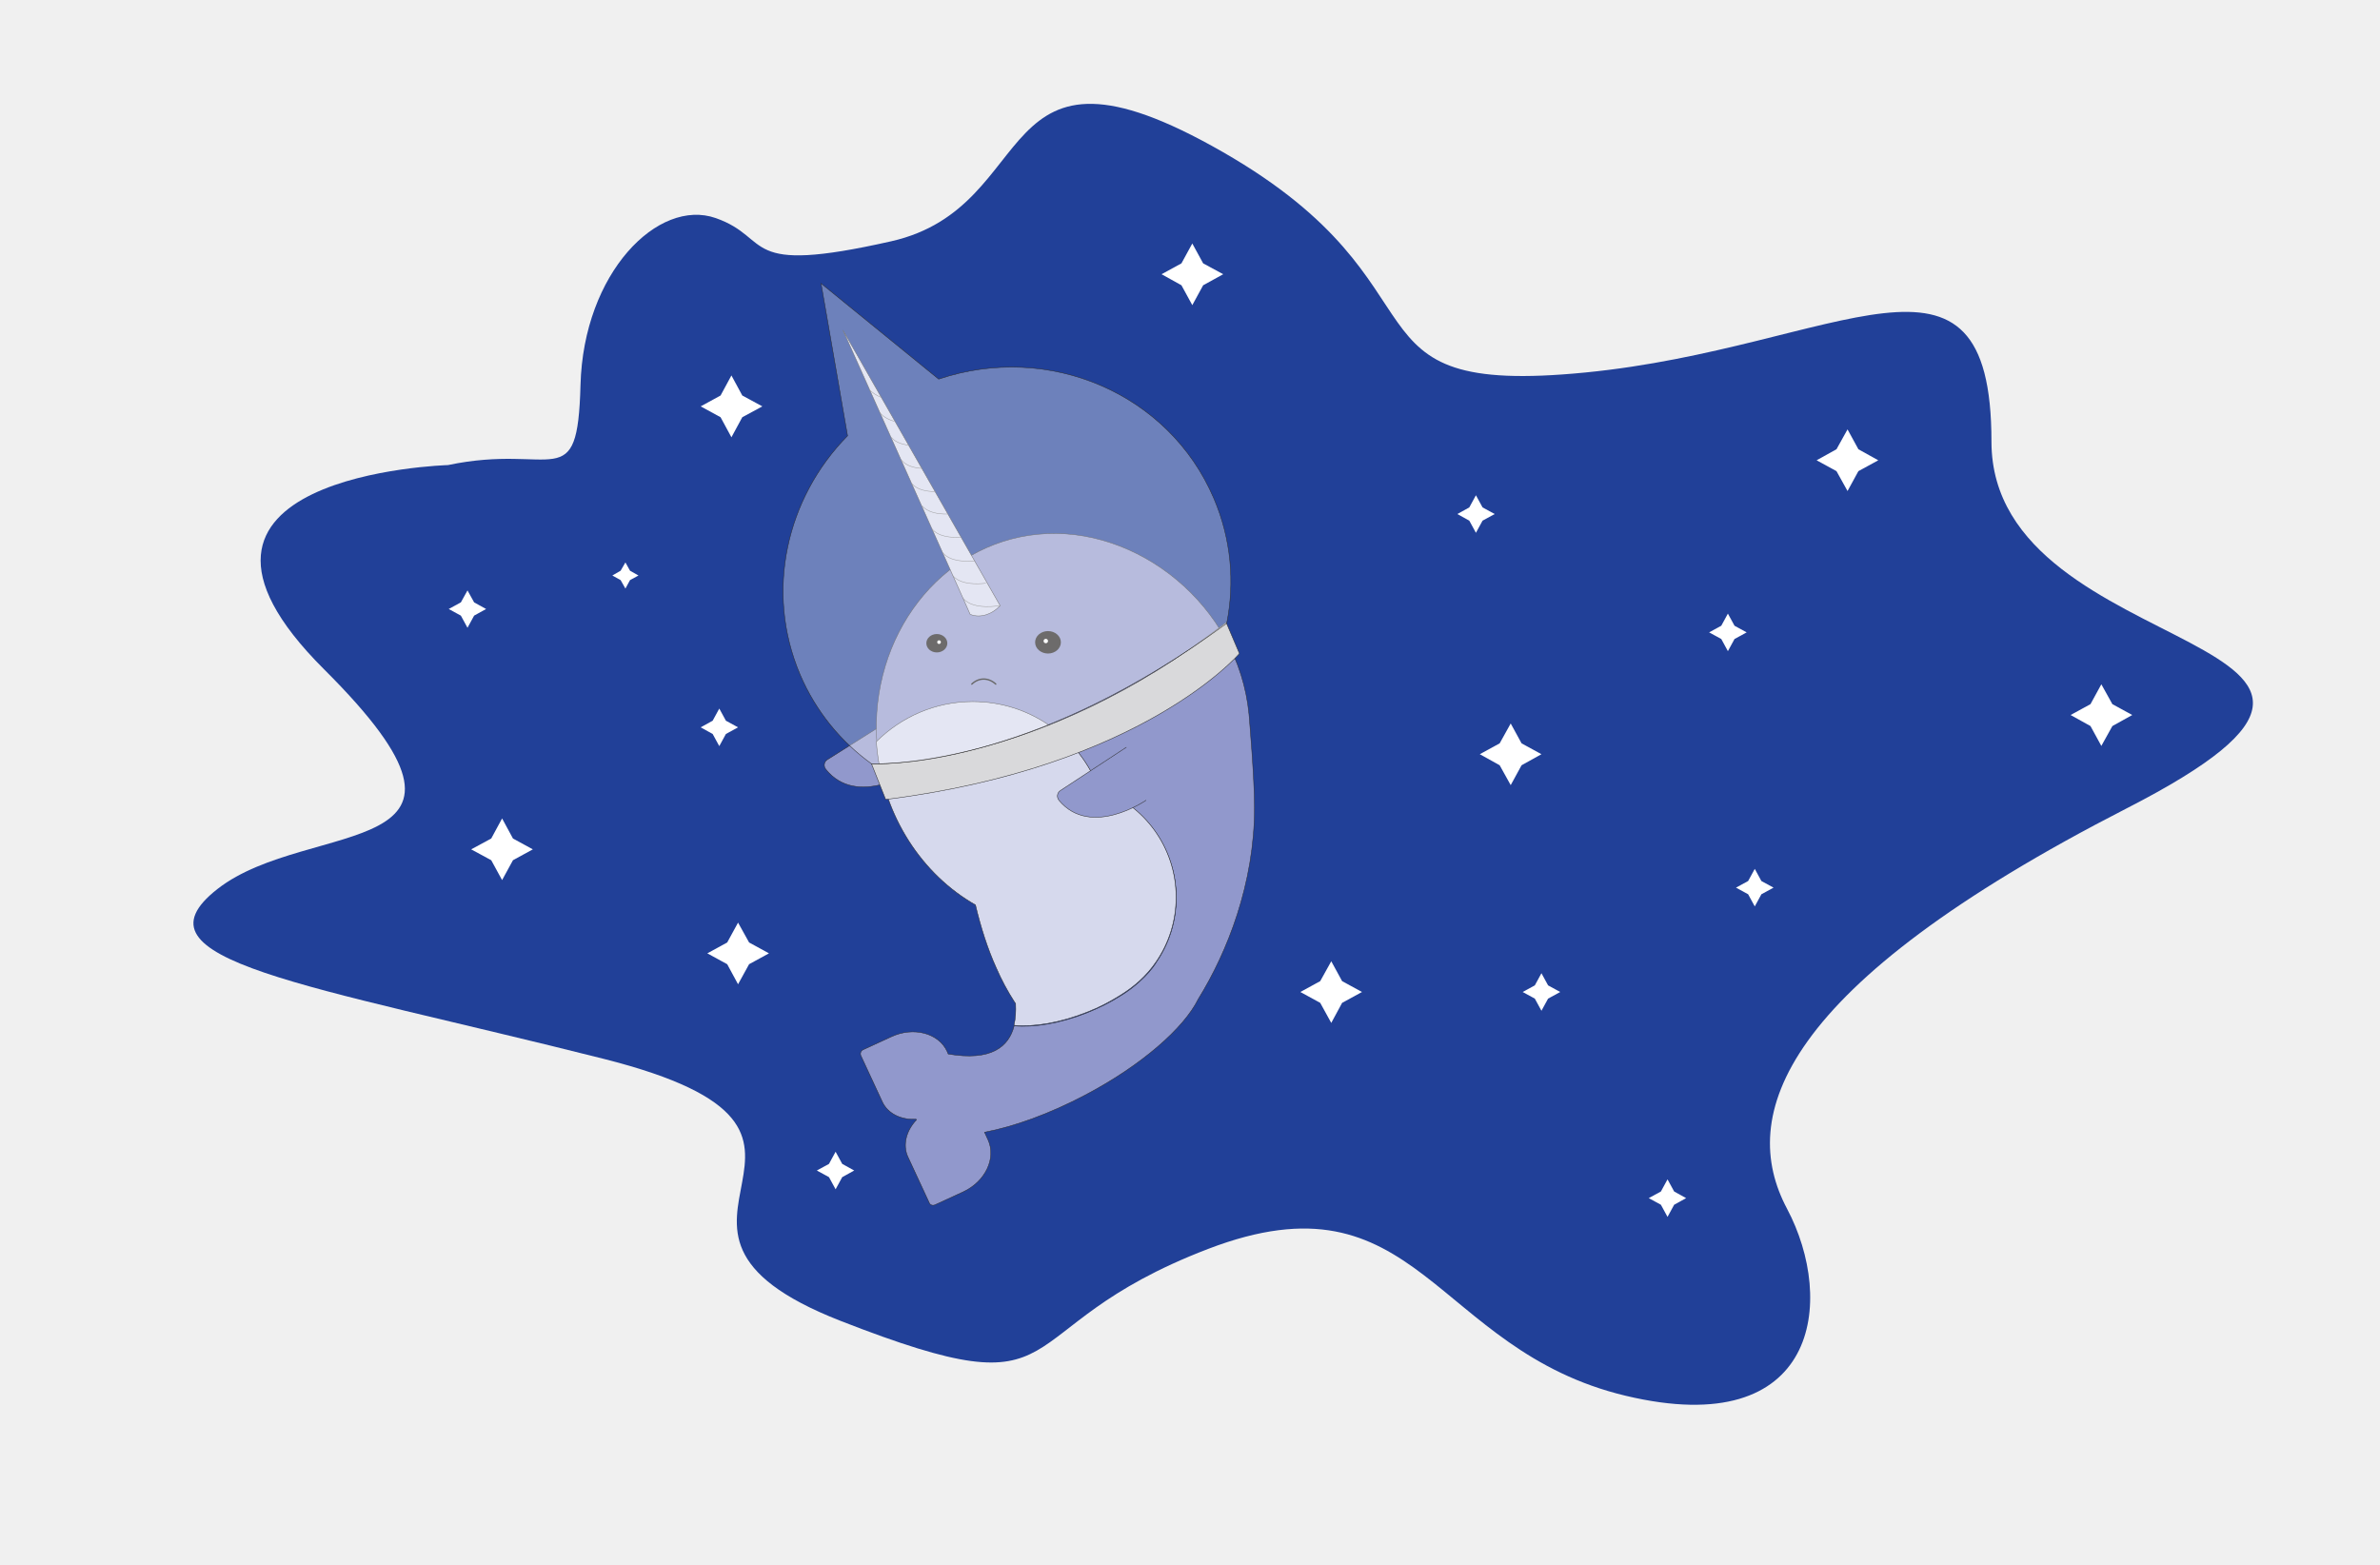
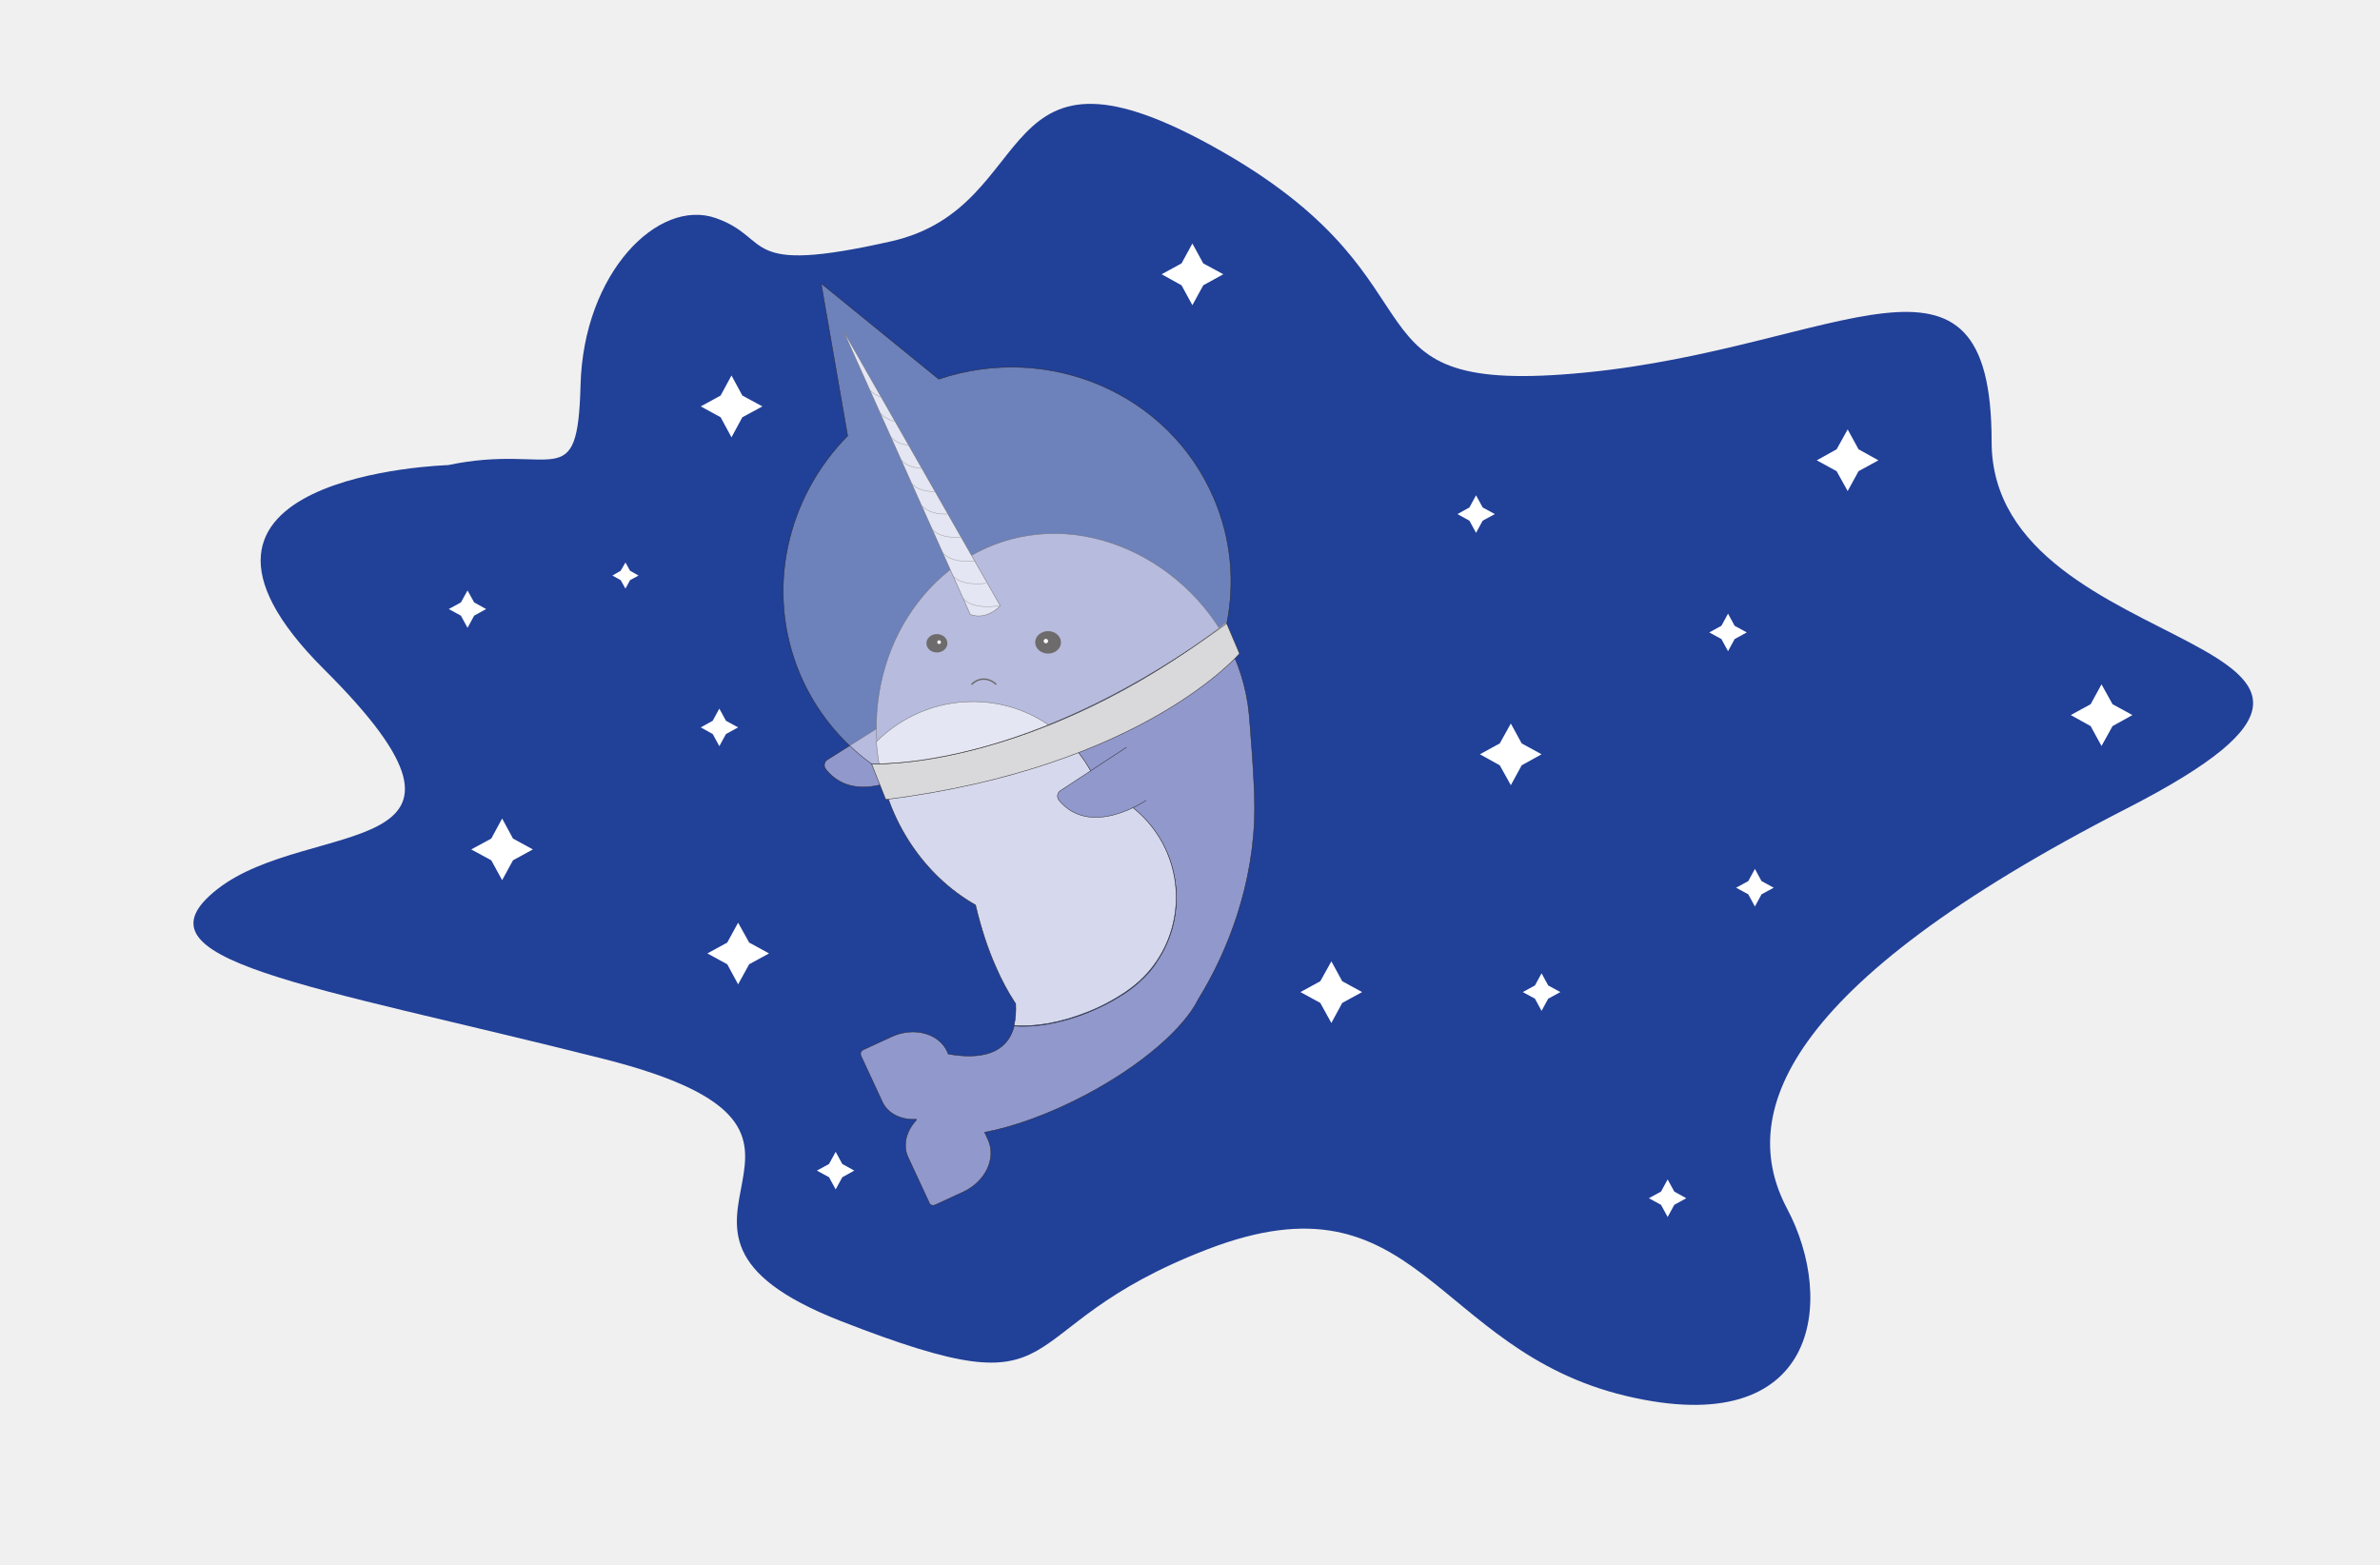
- <svg xmlns="http://www.w3.org/2000/svg" id="Layer_1" viewBox="0 0 1293.1 850">
-   <style>.st0{fill:#214098;} .st1{fill:#9198CC;stroke:#2B2B2B;stroke-width:0.25;stroke-miterlimit:10;} .st2{fill:#D6D9ED;stroke:#2B2B2B;stroke-width:0.25;stroke-miterlimit:10;} .st3{fill:#221F1F;} .st4{fill:#FFFFFF;} .st5{fill:none;stroke:#1A1A1A;stroke-width:0.75;stroke-linecap:round;stroke-linejoin:round;stroke-miterlimit:10;} .st6{fill:none;stroke:#6B6B6B;stroke-width:0.25;stroke-linecap:round;stroke-linejoin:round;stroke-miterlimit:10;} .st7{fill:#D9D9DB;stroke:#2B2B2B;stroke-width:0.25;stroke-miterlimit:10;} .st8{fill:#FFFFFF;fill-opacity:0.34;stroke:#2B2B2B;stroke-width:0.25;stroke-miterlimit:10;} .st9{fill:#4046DD;}</style>
-   <path class="st0" d="M243.4 252.7c57.9-12.2 70.4 17.5 72-43.5 1.6-61 42.2-101.7 73.5-90.7s12.2 31.4 95.3 12.6S535.9 9 664.2 82.5s59.5 133.4 197.1 119.9C999 188.9 1082 117.5 1082 240s262.8 102.2 73.5 199.2-211.2 167.4-184.6 217.5c26.6 50.1 17.2 126.7-87.6 101.7s-112.6-123.6-226.9-79.8-67.6 90.7-199.7 39.1C324.7 666.1 489 616 327.9 575.3 166.7 534.6 68.1 522.1 118.2 483s164.3-13.3 57.9-119.3 67.3-111 67.3-111z" />
-   <path class="st1" d="M496 418.8s-30.4 20.3-47.3-.8c-1.4-1.7-1-4.2.9-5.3l36.3-22.9" />
-   <path class="st1" d="M469.1 570.3l15.2-7c12-5.6 25.7-2 30.3 8l.6 1.4c23.3 4 32.9-3.9 35.8-15.3 10.8 1 25-1.3 39.6-7.1 6.5-2.6 12.5-5.6 17.7-8.9 3.9-2.3 7.5-5 10.8-8 3.9-3.5 7.1-7.1 9.2-10.6 6.8-10 10.8-22 10.8-35 0-27.2-17.5-50.4-41.9-58.8-10.4-27.7-37.2-47.5-68.6-47.5-20.4 0-38.9 8.4-52.2 21.9-4-57.7 34.5-108 87.5-113.1 53.9-5.3 109 38.7 114.7 97.7.1 1.4 3 34.3 3 50.8 0 41.4-14.8 78.6-30.6 104.1-7.7 15.7-30.7 35.9-61.2 52-19.7 10.4-39 17.3-54.9 20.3l.7 1.5 1.2 2.6c4.6 10-1.4 22.7-13.5 28.3l-15.2 7c-1.2.6-2.6.2-3.1-.8l-11.7-25.2c-3-6.5-.9-14.3 4.6-20.1l-.2-.4c-7.9.5-15.3-2.9-18.3-9.4l-11.7-25.2c-.5-1.3.1-2.6 1.4-3.2z" />
-   <path class="st2" d="M528.5 381.2c31.4 0 58.2 19.7 68.6 47.5 24.4 8.4 41.9 31.6 41.9 58.8 0 13-4 25.1-10.8 35-2.6 3.9-5.7 7.4-9.2 10.6-3.1 2.8-6.7 5.5-10.8 8-5.3 3.3-11.2 6.4-17.7 8.9-14.6 5.8-28.8 8.1-39.6 7.1.9-3.7 1.1-7.7.9-11.8-.3-.4-.5-.8-.8-1.2-3.6-5.6-6.9-11.7-9.8-18.4-4.6-10.2-8.3-21.7-11.2-34-28.8-16.4-49.9-47.8-53.6-85.5-.1-1.1-.2-2.2-.2-3.3 13.4-13.3 31.9-21.7 52.3-21.7z" />
-   <ellipse class="st3" cx="509" cy="349.5" rx="5.7" ry="5" />
-   <circle class="st4" cx="510.2" cy="348.9" r="1" />
-   <path class="st5" d="M528 371.7c3.8-3.6 8.9-3.6 12.8-.2l.2.2" />
-   <path class="st1" d="M622.7 434.8s-30 20.8-47.3.1c-1.4-1.7-1.1-4.2.8-5.4L612 406" />
-   <path class="st2" d="M458 179.4l65.6 146.5 3.5 7.9c5.6 2.3 11.9-.2 15.7-4.1l.6-.6L458 179.4z" />
-   <path class="st6" d="M543.5 329s-14.6 2.9-20.2-3.9M535.6 316.9c-4.3.5-13.7 1-18-4.2M529.6 304.7c-4.5.5-13.2.6-17.3-4.3M521.7 291.9c-4.8.3-11.8-.2-15.3-4.5M514.6 279.3c-4.6.1-10.5-.7-13.6-4.5M508.2 267.1c-4.5 0-9.9-.8-12.9-4.5M501 254.5c-4.1-.2-8.6-1.3-11.2-4.5M493.8 241.9c-3.6-.4-7.3-1.6-9.6-4.3M486 228.9c-2.8-.6-6.2-2.5-7.9-4.6M472.5 211.8c1.3 1.6 4.1 3.3 6.1 4" />
-   <ellipse class="st3" cx="569.4" cy="349" rx="7" ry="6.1" />
-   <circle class="st4" cx="568.2" cy="348.3" r="1.2" />
-   <path class="st7" d="M473.5 415s88.9 3.7 192.7-76.8l7.2 16.9s-52.5 61.8-192.2 79.3l-7.7-19.4z" />
-   <path class="st8" d="M659.5 270.8c-24.4-57.2-89.8-84.9-149.5-64.8l-63.9-52 14.4 82.8c-33.2 33.7-45 84.5-25.8 129.7 8.6 20.1 22.2 36.5 38.8 48.5 15.4.4 91.6-1.8 193-76.3 4.4-22.2 2.5-45.7-7-67.9z" />
-   <path class="st4" d="M1003.8 233.3l5.9 10.8 10.8 6-10.8 5.9-5.9 10.8-6-10.8-10.8-5.9 10.8-6zM820.8 393.1l5.9 10.8 10.8 5.9-10.8 6-5.9 10.8-6-10.8-10.8-6 10.8-5.9zM1141.7 371.8l6 10.8 10.8 5.9-10.8 6-6 10.8-5.9-10.8-10.8-6 10.8-5.9zM647.8 132.3l5.9 10.8 10.9 5.9-10.9 6-5.9 10.8-5.9-10.8-10.8-6 10.8-5.9zM723.3 522.3l5.9 10.8L740 539l-10.8 5.9-5.9 10.9-6-10.9-10.8-5.9 10.8-5.9zM938.8 333.4l3.6 6.6 6.6 3.6-6.6 3.6-3.6 6.6-3.6-6.6-6.6-3.6 6.6-3.6zM801.9 269.1l3.6 6.6 6.6 3.6-6.6 3.6-3.6 6.6-3.6-6.6-6.5-3.6 6.5-3.6zM454 625.8l3.6 6.6 6.5 3.6-6.5 3.6-3.6 6.6-3.6-6.6-6.6-3.6 6.6-3.6zM906 640.8l3.6 6.6 6.5 3.6-6.5 3.6-3.6 6.6-3.6-6.6-6.6-3.6 6.6-3.6zM837.5 528.8l3.6 6.6 6.6 3.6-6.6 3.6-3.6 6.6-3.6-6.6-6.6-3.6 6.6-3.6zM953.4 472.1l3.6 6.6 6.6 3.6-6.6 3.6-3.6 6.6-3.6-6.6-6.6-3.6 6.6-3.6zM397.4 204l5.9 10.9 10.9 5.9-10.9 5.9-5.9 10.9-5.9-10.9-10.8-5.9 10.8-5.9zM401 501.3l6 10.8 10.8 5.9-10.8 5.9-6 10.9-5.9-10.9-10.8-5.9 10.8-5.9zM272.8 444.7l5.9 10.9 10.8 5.9-10.8 5.9-5.9 10.8-5.9-10.8-10.9-5.9 10.9-5.9zM390.8 385l3.6 6.6 6.6 3.6-6.6 3.6-3.6 6.6-3.6-6.6-6.5-3.6 6.5-3.6zM339.8 305.6l2.5 4.5 4.6 2.6-4.6 2.5-2.5 4.6-2.6-4.6-4.5-2.5 4.5-2.6zM254 320.8l3.6 6.5 6.5 3.6-6.5 3.6-3.6 6.6-3.6-6.6-6.6-3.6 6.6-3.6z" />
+ <svg xmlns="http://www.w3.org/2000/svg" viewBox="0 0 1293 850">
+   <style>.a,.b{fill:#9198cc;stroke:#2b2b2b;stroke-width:.25;stroke-miterlimit:10}.b{fill:#d6d9ed}.c{fill:#221f1f}.d{fill:#fff}.e,.f,.g,.h{stroke-miterlimit:10}.e{fill:none;stroke:#1a1a1a;stroke-linecap:round;stroke-linejoin:round;stroke-width:.75}.f,.g,.h{stroke-width:.25}.f{stroke-linecap:round;stroke-linejoin:round;fill:none;stroke:#6b6b6b}.g,.h{fill:#d9d9db;stroke:#2b2b2b}.h{fill:#fff;fill-opacity:.34}</style>
+   <path fill="#214098" d="M243.4 252.7c57.9-12.2 70.4 17.5 72-43.5 1.6-61 42.2-101.7 73.5-90.7s12.2 31.4 95.3 12.6S535.9 9 664.2 82.5s59.5 133.4 197.1 119.9C999 188.9 1082 117.5 1082 240s262.8 102.2 73.5 199.2-211.2 167.4-184.6 217.5c26.6 50.1 17.2 126.7-87.6 101.7s-112.6-123.6-226.9-79.8-67.6 90.7-199.7 39.1C324.7 666.1 489 616 327.9 575.3 166.7 534.6 68.1 522.1 118.2 483s164.3-13.3 57.9-119.3 67.3-111 67.3-111z" />
+   <path class="a" d="M496 418.8s-30.4 20.3-47.3-.8c-1.4-1.7-1-4.2.9-5.3l36.3-22.9" />
+   <path class="a" d="M469.1 570.3l15.2-7c12-5.6 25.7-2 30.3 8l.6 1.4c23.3 4 32.9-3.9 35.8-15.3 10.8 1 25-1.3 39.6-7.1 6.5-2.6 12.5-5.6 17.7-8.9 3.9-2.3 7.5-5 10.8-8 3.9-3.5 7.1-7.1 9.2-10.6 6.8-10 10.8-22 10.8-35 0-27.2-17.5-50.4-41.9-58.8-10.4-27.7-37.2-47.5-68.6-47.5-20.4 0-38.9 8.4-52.2 21.9-4-57.7 34.5-108 87.5-113.1 53.9-5.3 109 38.7 114.7 97.7.1 1.4 3 34.3 3 50.8 0 41.4-14.8 78.6-30.6 104.1-7.7 15.7-30.7 35.9-61.2 52-19.7 10.4-39 17.3-54.9 20.3l.7 1.5 1.2 2.6c4.6 10-1.4 22.7-13.5 28.3l-15.2 7c-1.2.6-2.6.2-3.1-.8l-11.7-25.2c-3-6.5-.9-14.3 4.6-20.1l-.2-.4c-7.9.5-15.3-2.9-18.3-9.4l-11.7-25.2c-.5-1.3.1-2.6 1.4-3.2z" />
+   <path class="b" d="M528.5 381.2c31.4 0 58.2 19.7 68.6 47.5 24.4 8.4 41.9 31.6 41.9 58.8 0 13-4 25.1-10.8 35-2.6 3.9-5.7 7.4-9.2 10.6-3.1 2.8-6.7 5.5-10.8 8-5.3 3.3-11.2 6.4-17.7 8.9-14.6 5.8-28.8 8.1-39.6 7.1.9-3.7 1.1-7.7.9-11.8-.3-.4-.5-.8-.8-1.2-3.6-5.6-6.9-11.7-9.8-18.4-4.6-10.2-8.3-21.7-11.2-34-28.8-16.4-49.9-47.8-53.6-85.5-.1-1.1-.2-2.2-.2-3.3 13.4-13.3 31.9-21.7 52.3-21.7z" />
+   <ellipse class="c" cx="509" cy="349.5" rx="5.7" ry="5" />
+   <circle class="d" cx="510.2" cy="348.9" r="1" />
+   <path class="e" d="M528 371.7c3.8-3.6 8.9-3.6 12.8-.2l.2.2" />
+   <path class="a" d="M622.7 434.8s-30 20.8-47.3.1c-1.4-1.7-1.1-4.2.8-5.4L612 406" />
+   <path class="b" d="M458 179.4l65.6 146.5 3.5 7.9c5.6 2.3 11.9-.2 15.7-4.1l.6-.6L458 179.4z" />
+   <path class="f" d="M543.5 329s-14.6 2.9-20.2-3.9M535.6 316.9c-4.3.5-13.7 1-18-4.2M529.6 304.7c-4.5.5-13.2.6-17.3-4.3M521.7 291.9c-4.8.3-11.8-.2-15.3-4.5M514.6 279.3c-4.6.1-10.5-.7-13.6-4.5M508.2 267.1c-4.5 0-9.9-.8-12.9-4.5M501 254.5c-4.1-.2-8.6-1.3-11.2-4.5M493.8 241.9c-3.6-.4-7.3-1.6-9.6-4.3M486 228.9c-2.8-.6-6.2-2.5-7.9-4.6M472.5 211.8c1.3 1.6 4.1 3.3 6.1 4" />
+   <ellipse class="c" cx="569.4" cy="349" rx="7" ry="6.1" />
+   <circle class="d" cx="568.2" cy="348.3" r="1.2" />
+   <path class="g" d="M473.5 415s88.9 3.7 192.7-76.8l7.2 16.9s-52.5 61.8-192.2 79.3l-7.7-19.4z" />
+   <path class="h" d="M659.5 270.8c-24.4-57.2-89.8-84.9-149.5-64.8l-63.9-52 14.4 82.8c-33.2 33.7-45 84.5-25.8 129.7 8.6 20.1 22.2 36.5 38.8 48.5 15.4.4 91.6-1.8 193-76.3 4.4-22.2 2.5-45.7-7-67.9z" />
+   <path class="d" d="M1003.8 233.3l5.9 10.8 10.8 6-10.8 5.9-5.9 10.8-6-10.8-10.8-5.9 10.8-6zM820.8 393.1l5.9 10.8 10.8 5.9-10.8 6-5.9 10.8-6-10.8-10.8-6 10.8-5.9zM1141.7 371.8l6 10.8 10.8 5.9-10.8 6-6 10.8-5.9-10.8-10.8-6 10.8-5.9zM647.8 132.3l5.9 10.8 10.9 5.9-10.9 6-5.9 10.8-5.9-10.8-10.8-6 10.8-5.9zM723.3 522.3l5.9 10.8L740 539l-10.8 5.9-5.9 10.9-6-10.9-10.8-5.9 10.8-5.9zM938.8 333.4l3.6 6.6 6.6 3.6-6.6 3.6-3.6 6.6-3.6-6.6-6.6-3.6 6.6-3.6zM801.9 269.1l3.6 6.6 6.6 3.6-6.6 3.6-3.6 6.6-3.6-6.6-6.5-3.6 6.5-3.6zM454 625.8l3.6 6.6 6.5 3.6-6.5 3.6-3.6 6.6-3.6-6.6-6.6-3.6 6.6-3.6zM906 640.8l3.6 6.6 6.5 3.6-6.5 3.6-3.6 6.6-3.6-6.6-6.6-3.6 6.6-3.6zM837.5 528.8l3.6 6.6 6.6 3.6-6.6 3.6-3.6 6.6-3.6-6.6-6.6-3.6 6.6-3.6zM953.4 472.1l3.6 6.6 6.6 3.6-6.6 3.6-3.6 6.6-3.6-6.6-6.6-3.6 6.6-3.6zM397.4 204l5.9 10.9 10.9 5.9-10.9 5.9-5.9 10.9-5.9-10.9-10.8-5.9 10.8-5.9zM401 501.3l6 10.8 10.8 5.9-10.8 5.9-6 10.9-5.9-10.9-10.8-5.9 10.8-5.9zM272.8 444.7l5.9 10.9 10.8 5.9-10.8 5.9-5.9 10.8-5.9-10.8-10.9-5.9 10.9-5.9zM390.8 385l3.6 6.6 6.6 3.6-6.6 3.6-3.6 6.6-3.6-6.6-6.5-3.6 6.5-3.6zM339.8 305.6l2.5 4.5 4.6 2.6-4.6 2.5-2.5 4.6-2.6-4.6-4.5-2.5 4.5-2.6zM254 320.8l3.6 6.5 6.5 3.6-6.5 3.6-3.6 6.6-3.6-6.6-6.6-3.6 6.6-3.6z" />
</svg>
